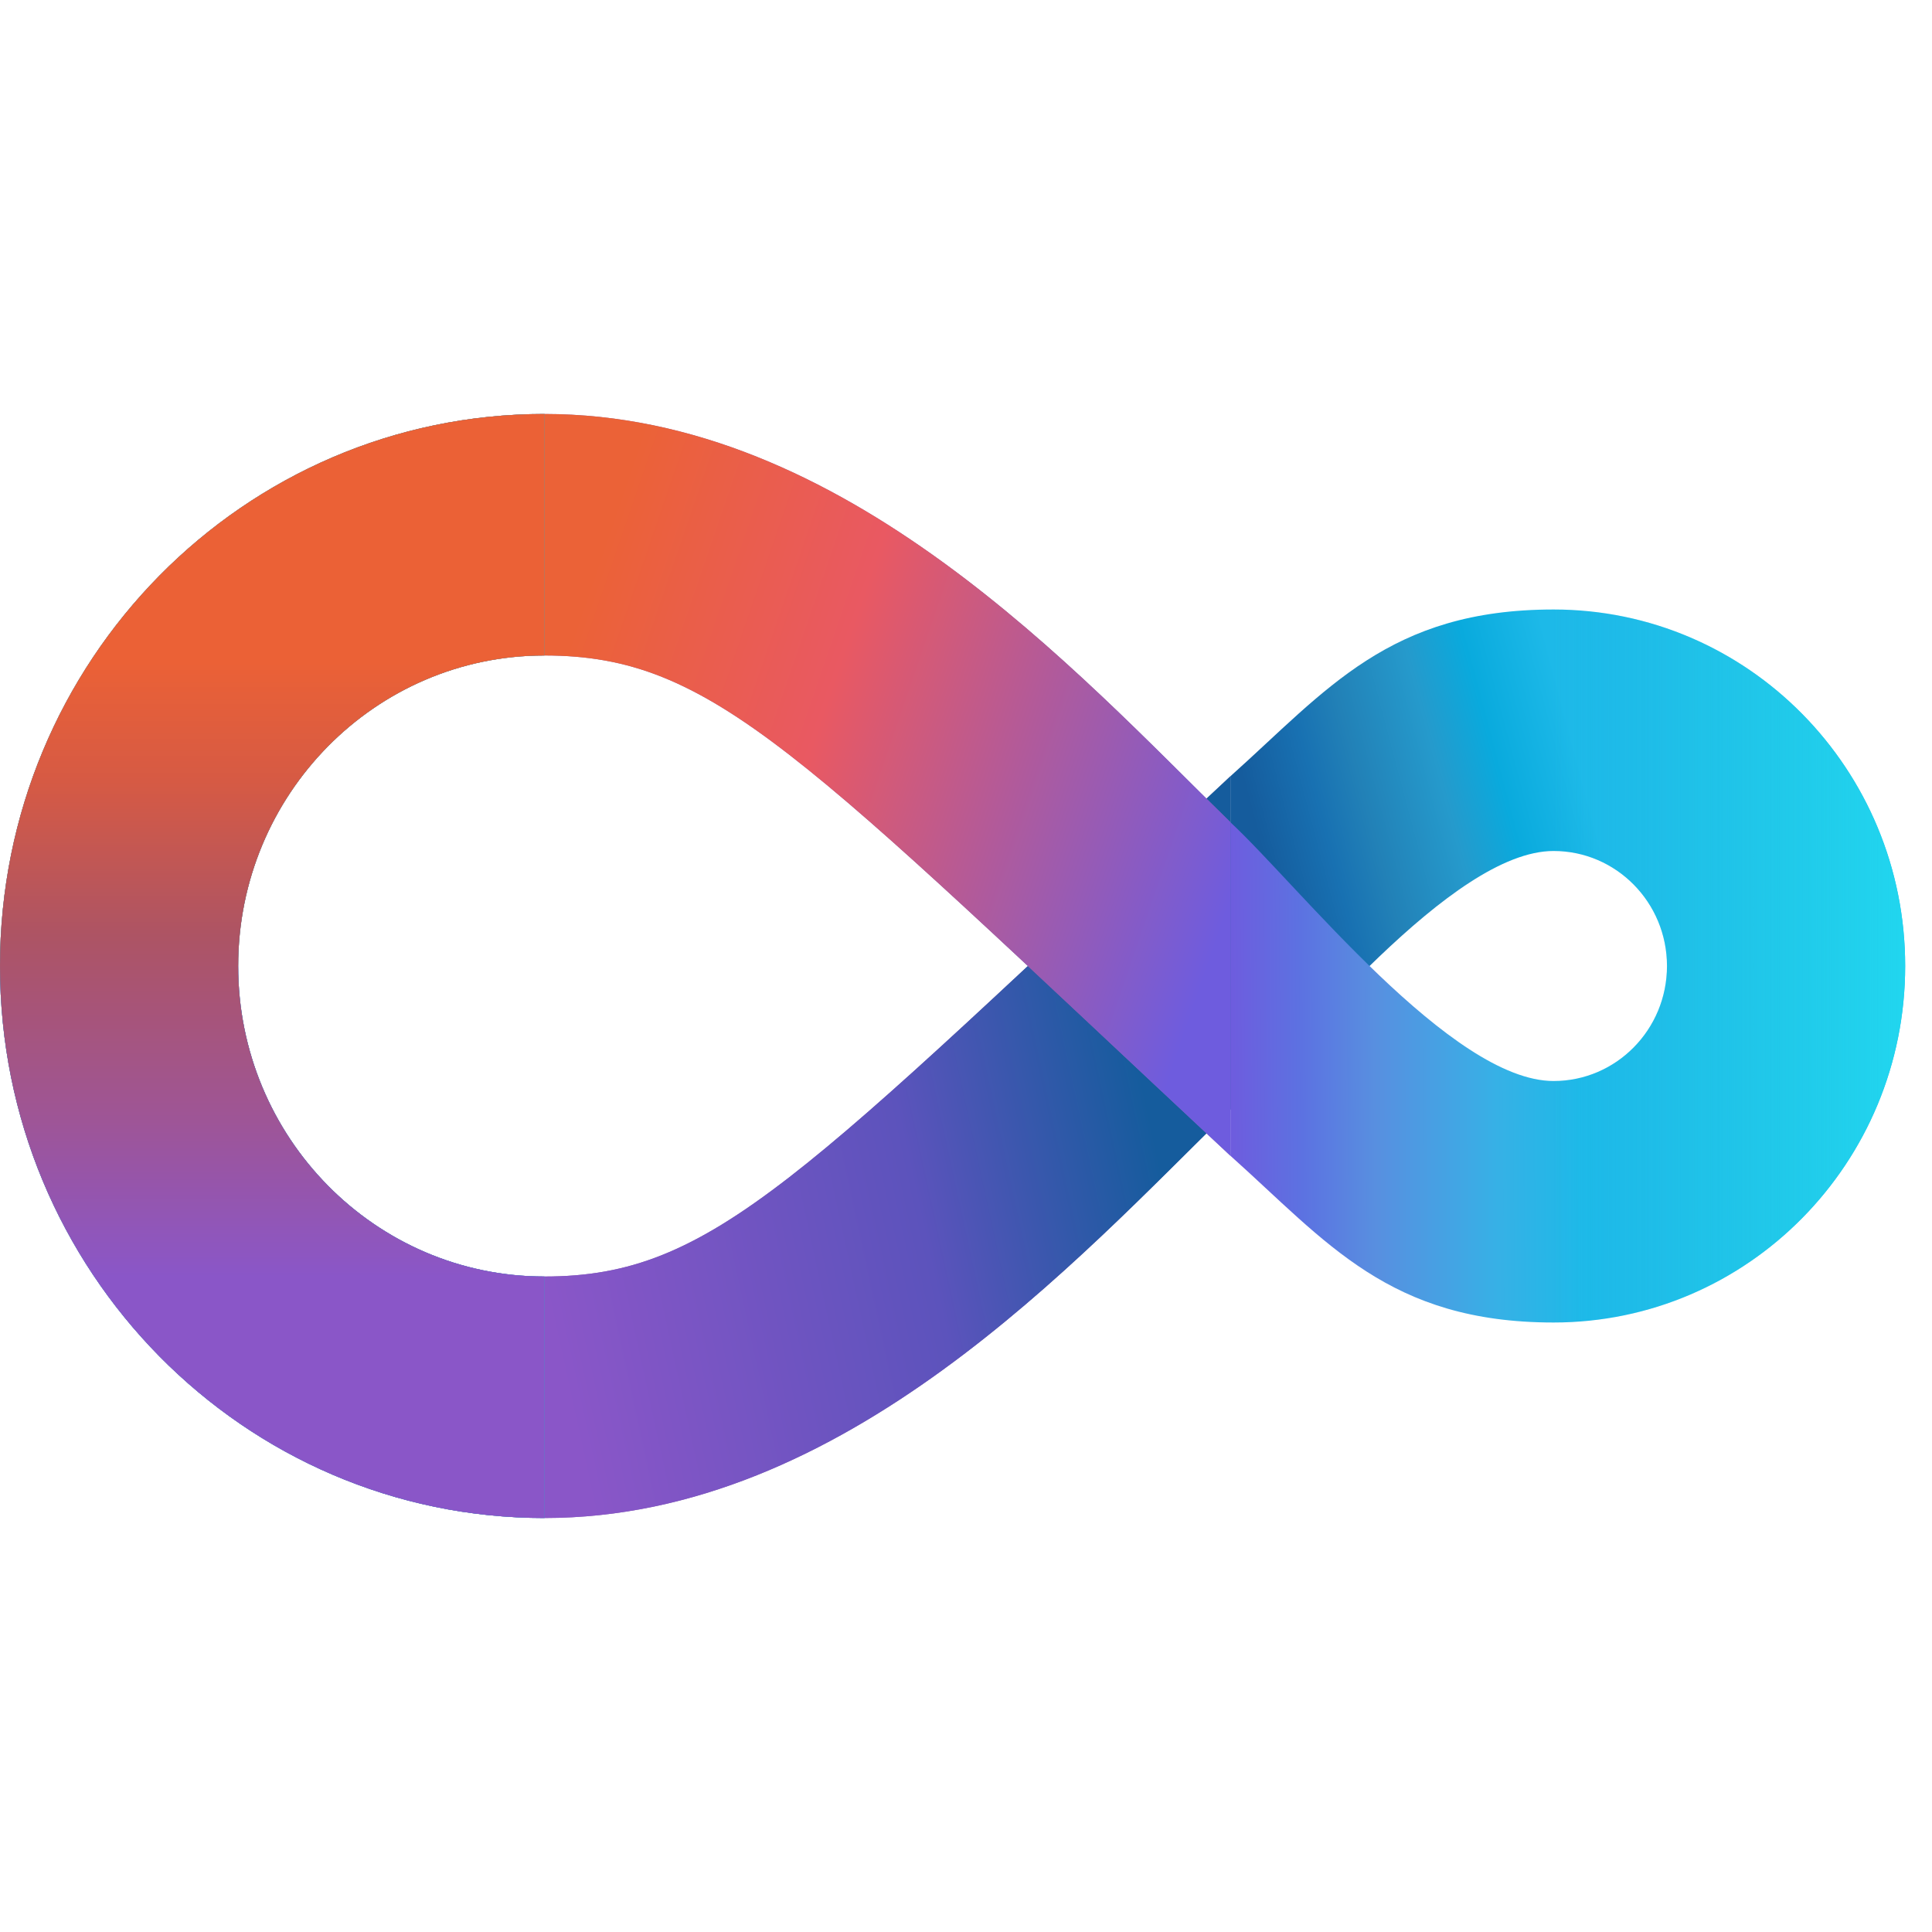
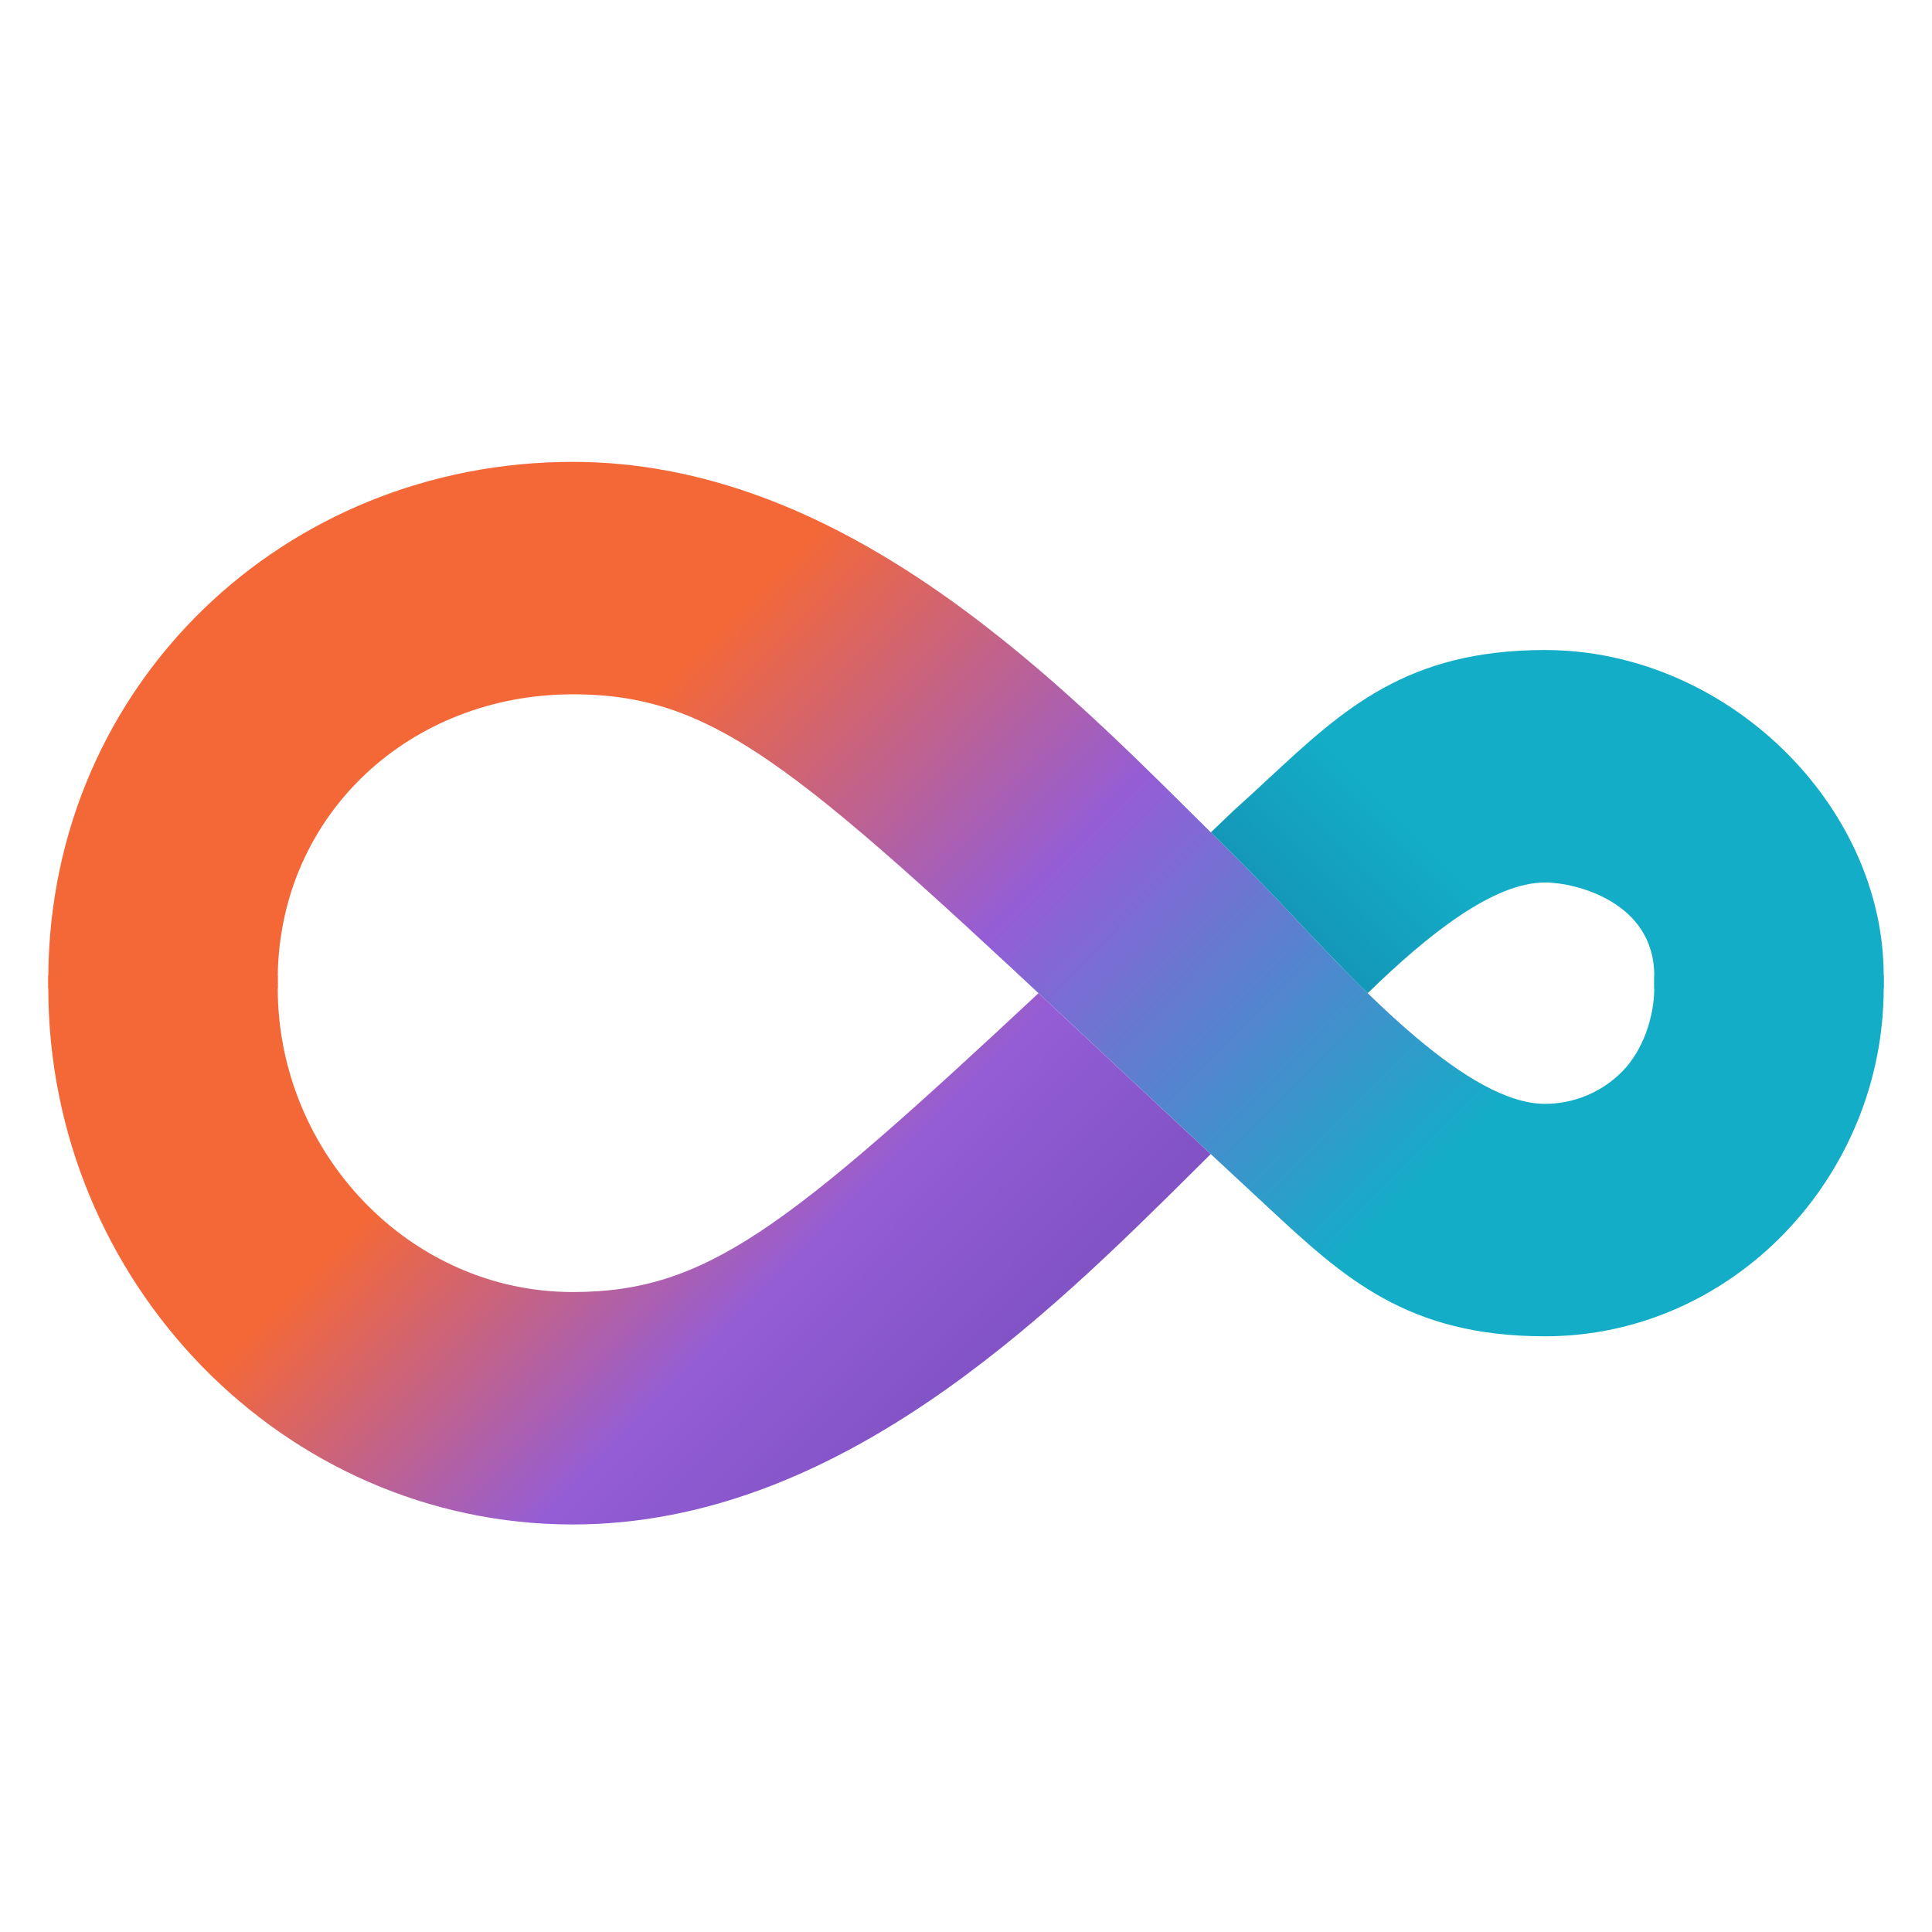
- <svg xmlns="http://www.w3.org/2000/svg" width="36" height="36" viewBox="0 0 36 36" fill="none">
-   <g>
-     <path d="M10.143 28.286C15.745 28.286 20.075 23.464 22.927 20.679V14.464C14.897 21.964 13.294 23.786 10.143 23.786C6.992 23.786 4.438 21.195 4.438 18H0C0 23.681 4.541 28.286 10.143 28.286Z" fill="#8669AC" />
-     <path d="M10.143 28.286C15.745 28.286 20.075 23.464 22.927 20.679V14.464C14.897 21.964 13.294 23.786 10.143 23.786C6.992 23.786 4.438 21.195 4.438 18H0C0 23.681 4.541 28.286 10.143 28.286Z" fill="url(#cmlpaint0_linear)" />
-     <path d="M10.143 7.714C15.745 7.714 20.075 12.536 22.927 15.321V21.536C14.897 14.036 13.294 12.214 10.143 12.214C6.992 12.214 4.438 14.805 4.438 18H0C0 12.319 4.541 7.714 10.143 7.714Z" fill="#8669AC" />
-     <path d="M10.143 7.714C15.745 7.714 20.075 12.536 22.927 15.321V21.536C14.897 14.036 13.294 12.214 10.143 12.214C6.992 12.214 4.438 14.805 4.438 18H0C0 12.319 4.541 7.714 10.143 7.714Z" fill="url(#cmlpaint1_linear)" />
-     <path d="M10.143 7.714C4.541 7.714 0 12.319 0 18C0 23.681 4.541 28.286 10.143 28.286V23.786C6.992 23.786 4.438 21.195 4.438 18C4.438 14.805 6.992 12.214 10.143 12.214V7.714Z" fill="#27AFC8" />
-     <path d="M10.143 7.714C4.541 7.714 0 12.319 0 18C0 23.681 4.541 28.286 10.143 28.286V23.786C6.992 23.786 4.438 21.195 4.438 18C4.438 14.805 6.992 12.214 10.143 12.214V7.714Z" fill="url(#cmlpaint2_linear)" />
-     <path d="M35.5 18C35.5 14.331 32.567 11.357 28.949 11.357C25.885 11.357 24.723 12.857 22.927 14.464L22.927 20.679C24.195 19.5 27.047 15.857 28.949 15.857C30.116 15.857 31.062 16.817 31.062 18L35.5 18Z" fill="url(#cmlpaint3_linear)" />
-     <path d="M35.5 18C35.5 21.669 32.567 24.643 28.949 24.643C25.885 24.643 24.723 23.143 22.927 21.536L22.927 15.322C24.195 16.5 27.047 20.143 28.949 20.143C30.116 20.143 31.062 19.184 31.062 18L35.5 18Z" fill="url(#cmlpaint4_linear)" />
-     <path d="M28.949 24.643C32.567 24.643 35.5 21.669 35.5 18C35.5 14.331 32.567 11.357 28.949 11.357V15.857C30.116 15.857 31.062 16.817 31.062 18C31.062 19.183 30.116 20.143 28.949 20.143V24.643Z" fill="url(#cmlpaint5_linear)" />
-   </g>
+ <svg xmlns="http://www.w3.org/2000/svg" width="256" height="256" viewBox="0 0 256 256" fill="none">
+   <path d="M158.24 108.106C138.792 88.805 110.984 61.2 75.887 61.2 37.68 61.2 6.675 90.647 6.4 129.284v1.621h30.4c0-.207-.003-1.414 0-1.621C37.128 107.713 54.505 92 75.887 92c19.494 0 30.344 10.169 72.79 49.958a5662.181 5662.181 0 0 0 19.355 18.028c10.001 9.284 18.399 17.081 36.693 17.081 24.783 0 44.875-21.052 44.875-46.162v-1.621h-30.4v1.621c0 3.89-1.525 8.316-4.24 11.067a14.38 14.38 0 0 1-10.235 4.295c-10.07 0-24.032-14.894-33.866-25.384-4.099-4.376-8.368-8.555-12.619-12.777z" fill="url(#paint0_linear)" />
+   <path d="M181.23 131.601c-3.703-3.606-7.245-7.384-10.371-10.718-3.392-3.619-6.898-7.105-10.415-10.59l3.023-2.893c1.58-1.412 3.09-2.816 4.567-4.184 9.999-9.286 18.397-17.083 36.691-17.083 23.978 0 44.875 20.457 44.875 43.151v1.621h-30.4v-1.621c0-9.726-10.354-12.349-14.475-12.349-6.871 0-15.55 6.928-23.495 14.666z" fill="url(#paint1_linear)" />
+   <path d="M137.611 131.601c3.436 3.206 7.114 6.653 11.066 10.357 3.909 3.665 7.828 7.315 11.752 10.965l-2.189 2.171C138.795 174.395 110.984 202 75.887 202 37.509 202 6.4 169.783 6.4 130.905v-1.621h30.4v1.621c0 21.869 17.5 40.297 39.087 40.297 17.68 0 28.246-8.367 61.724-39.601z" fill="url(#paint2_linear)" />
  <defs>
-     <linearGradient id="cmlpaint0_linear" x1="5.494" y1="22.822" x2="21.363" y2="19.379" gradientUnits="userSpaceOnUse">
-       <stop offset="0.264" stop-color="#8A56C8" />
-       <stop offset="0.704" stop-color="#5C53BC" />
-       <stop offset="0.985" stop-color="#155C9D" />
+     <linearGradient id="paint0_linear" x1="96" y1="82.274" x2="180.288" y2="165.467" gradientUnits="userSpaceOnUse">
+       <stop stop-color="#F46837" />
+       <stop offset=".458" stop-color="#945DD6" />
+       <stop offset="1" stop-color="#13ADC7" />
    </linearGradient>
-     <linearGradient id="cmlpaint1_linear" x1="10.566" y1="12.107" x2="23.07" y2="16.392" gradientUnits="userSpaceOnUse">
-       <stop stop-color="#EB6237" />
-       <stop offset="0.37" stop-color="#E95962" />
-       <stop offset="1" stop-color="#6E5CDE" />
+     <linearGradient id="paint1_linear" x1="171.067" y1="121.517" x2="201.999" y2="90.986" gradientUnits="userSpaceOnUse">
+       <stop stop-color="#1497B8" />
+       <stop offset=".453" stop-color="#13ADC7" />
    </linearGradient>
-     <linearGradient id="cmlpaint2_linear" x1="10.143" y1="23.786" x2="10.143" y2="12.322" gradientUnits="userSpaceOnUse">
-       <stop stop-color="#8A56C8" />
-       <stop offset="0.252" stop-color="#9E5597" />
-       <stop offset="0.555" stop-color="#AD5464" />
-       <stop offset="0.805" stop-color="#D65A44" />
-       <stop offset="1" stop-color="#EB6136" />
-     </linearGradient>
-     <linearGradient id="cmlpaint3_linear" x1="24.195" y1="18.429" x2="30.122" y2="16.863" gradientUnits="userSpaceOnUse">
-       <stop stop-color="#155C9D" />
-       <stop offset="0.202" stop-color="#1871B2" />
-       <stop offset="0.342" stop-color="#2281B7" />
-       <stop offset="0.581" stop-color="#259ACC" />
-       <stop offset="0.756" stop-color="#09AADD" />
-       <stop offset="1" stop-color="#1DB9E8" />
-     </linearGradient>
-     <linearGradient id="cmlpaint4_linear" x1="22.927" y1="19.982" x2="29.477" y2="19.93" gradientUnits="userSpaceOnUse">
-       <stop stop-color="#6E5CDE" />
-       <stop offset="0.203" stop-color="#5C72E1" />
-       <stop offset="0.41" stop-color="#588FE0" />
-       <stop offset="0.759" stop-color="#36B1E6" />
-       <stop offset="1" stop-color="#1DB9E8" />
-     </linearGradient>
-     <linearGradient id="cmlpaint5_linear" x1="28.949" y1="16.929" x2="35.5" y2="16.929" gradientUnits="userSpaceOnUse">
-       <stop stop-color="#23BAE8" stop-opacity="0" />
-       <stop offset="0.418" stop-color="#23D0E8" stop-opacity="0.38" />
-       <stop offset="1" stop-color="#21D6EF" />
+     <linearGradient id="paint2_linear" x1="76.8" y1="132.527" x2="131.911" y2="186.922" gradientUnits="userSpaceOnUse">
+       <stop stop-color="#F46837" />
+       <stop offset=".583" stop-color="#945DD6" />
+       <stop offset="1" stop-color="#7E51C2" />
    </linearGradient>
  </defs>
</svg>
